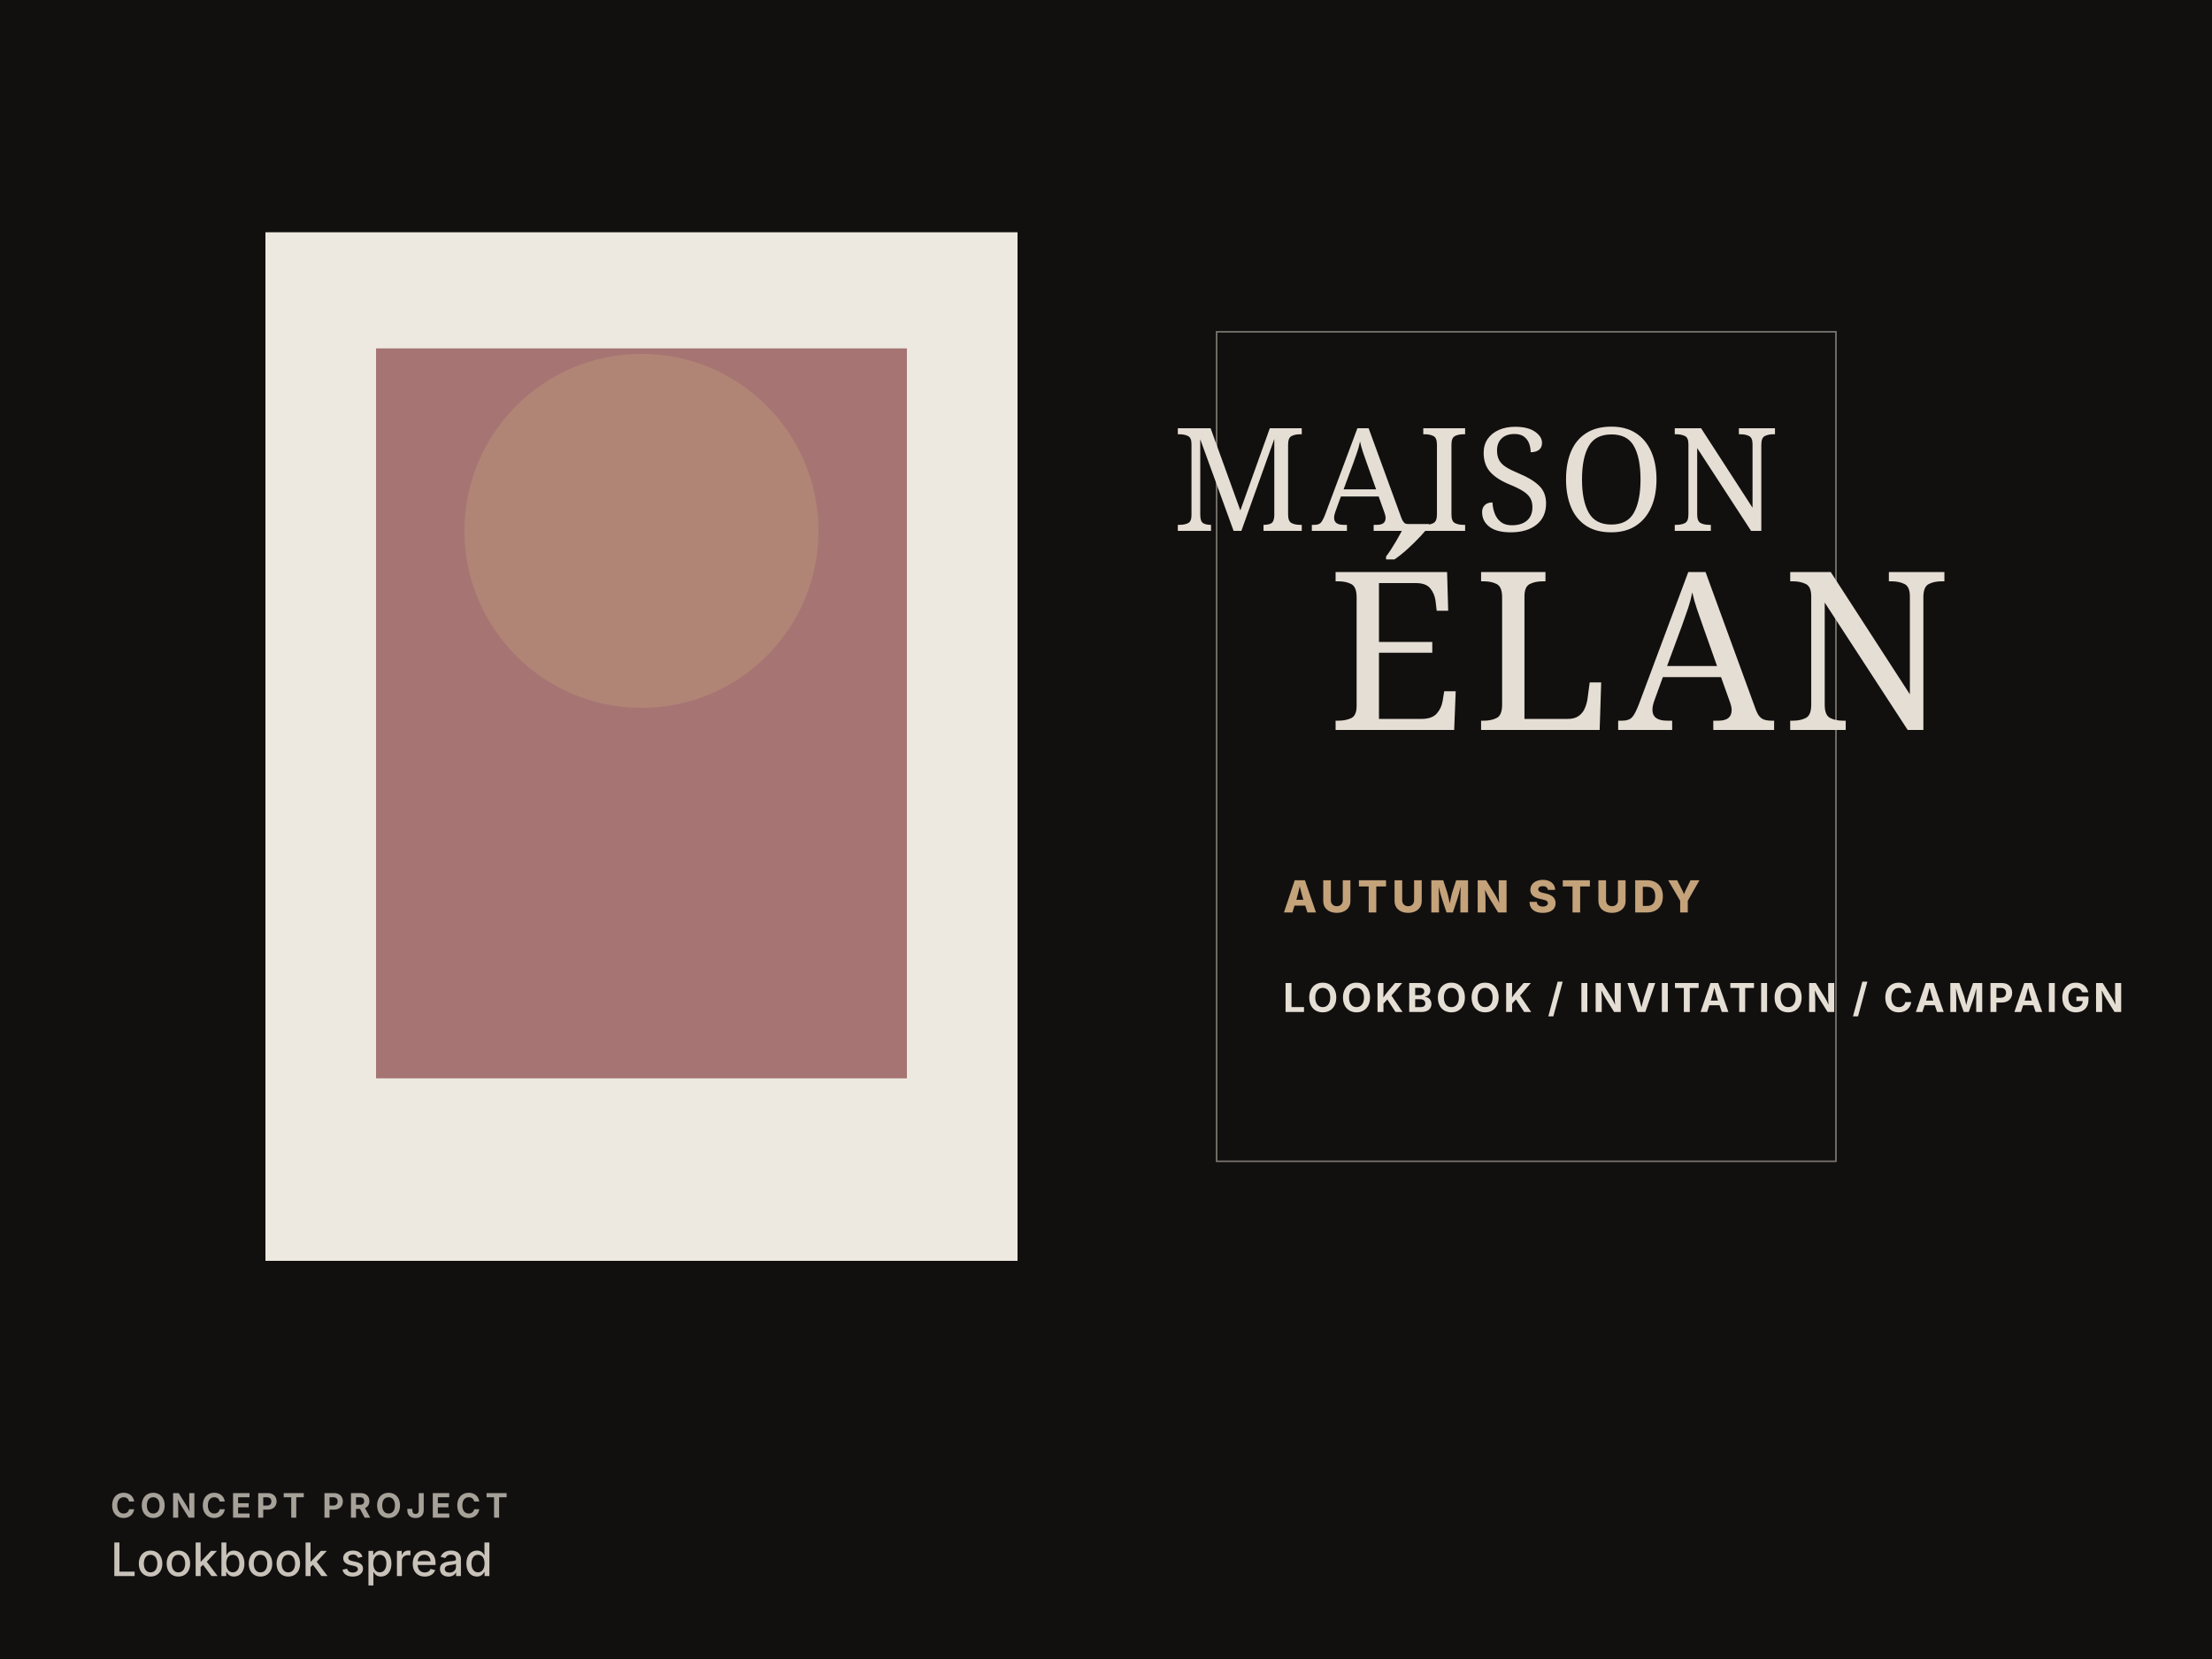
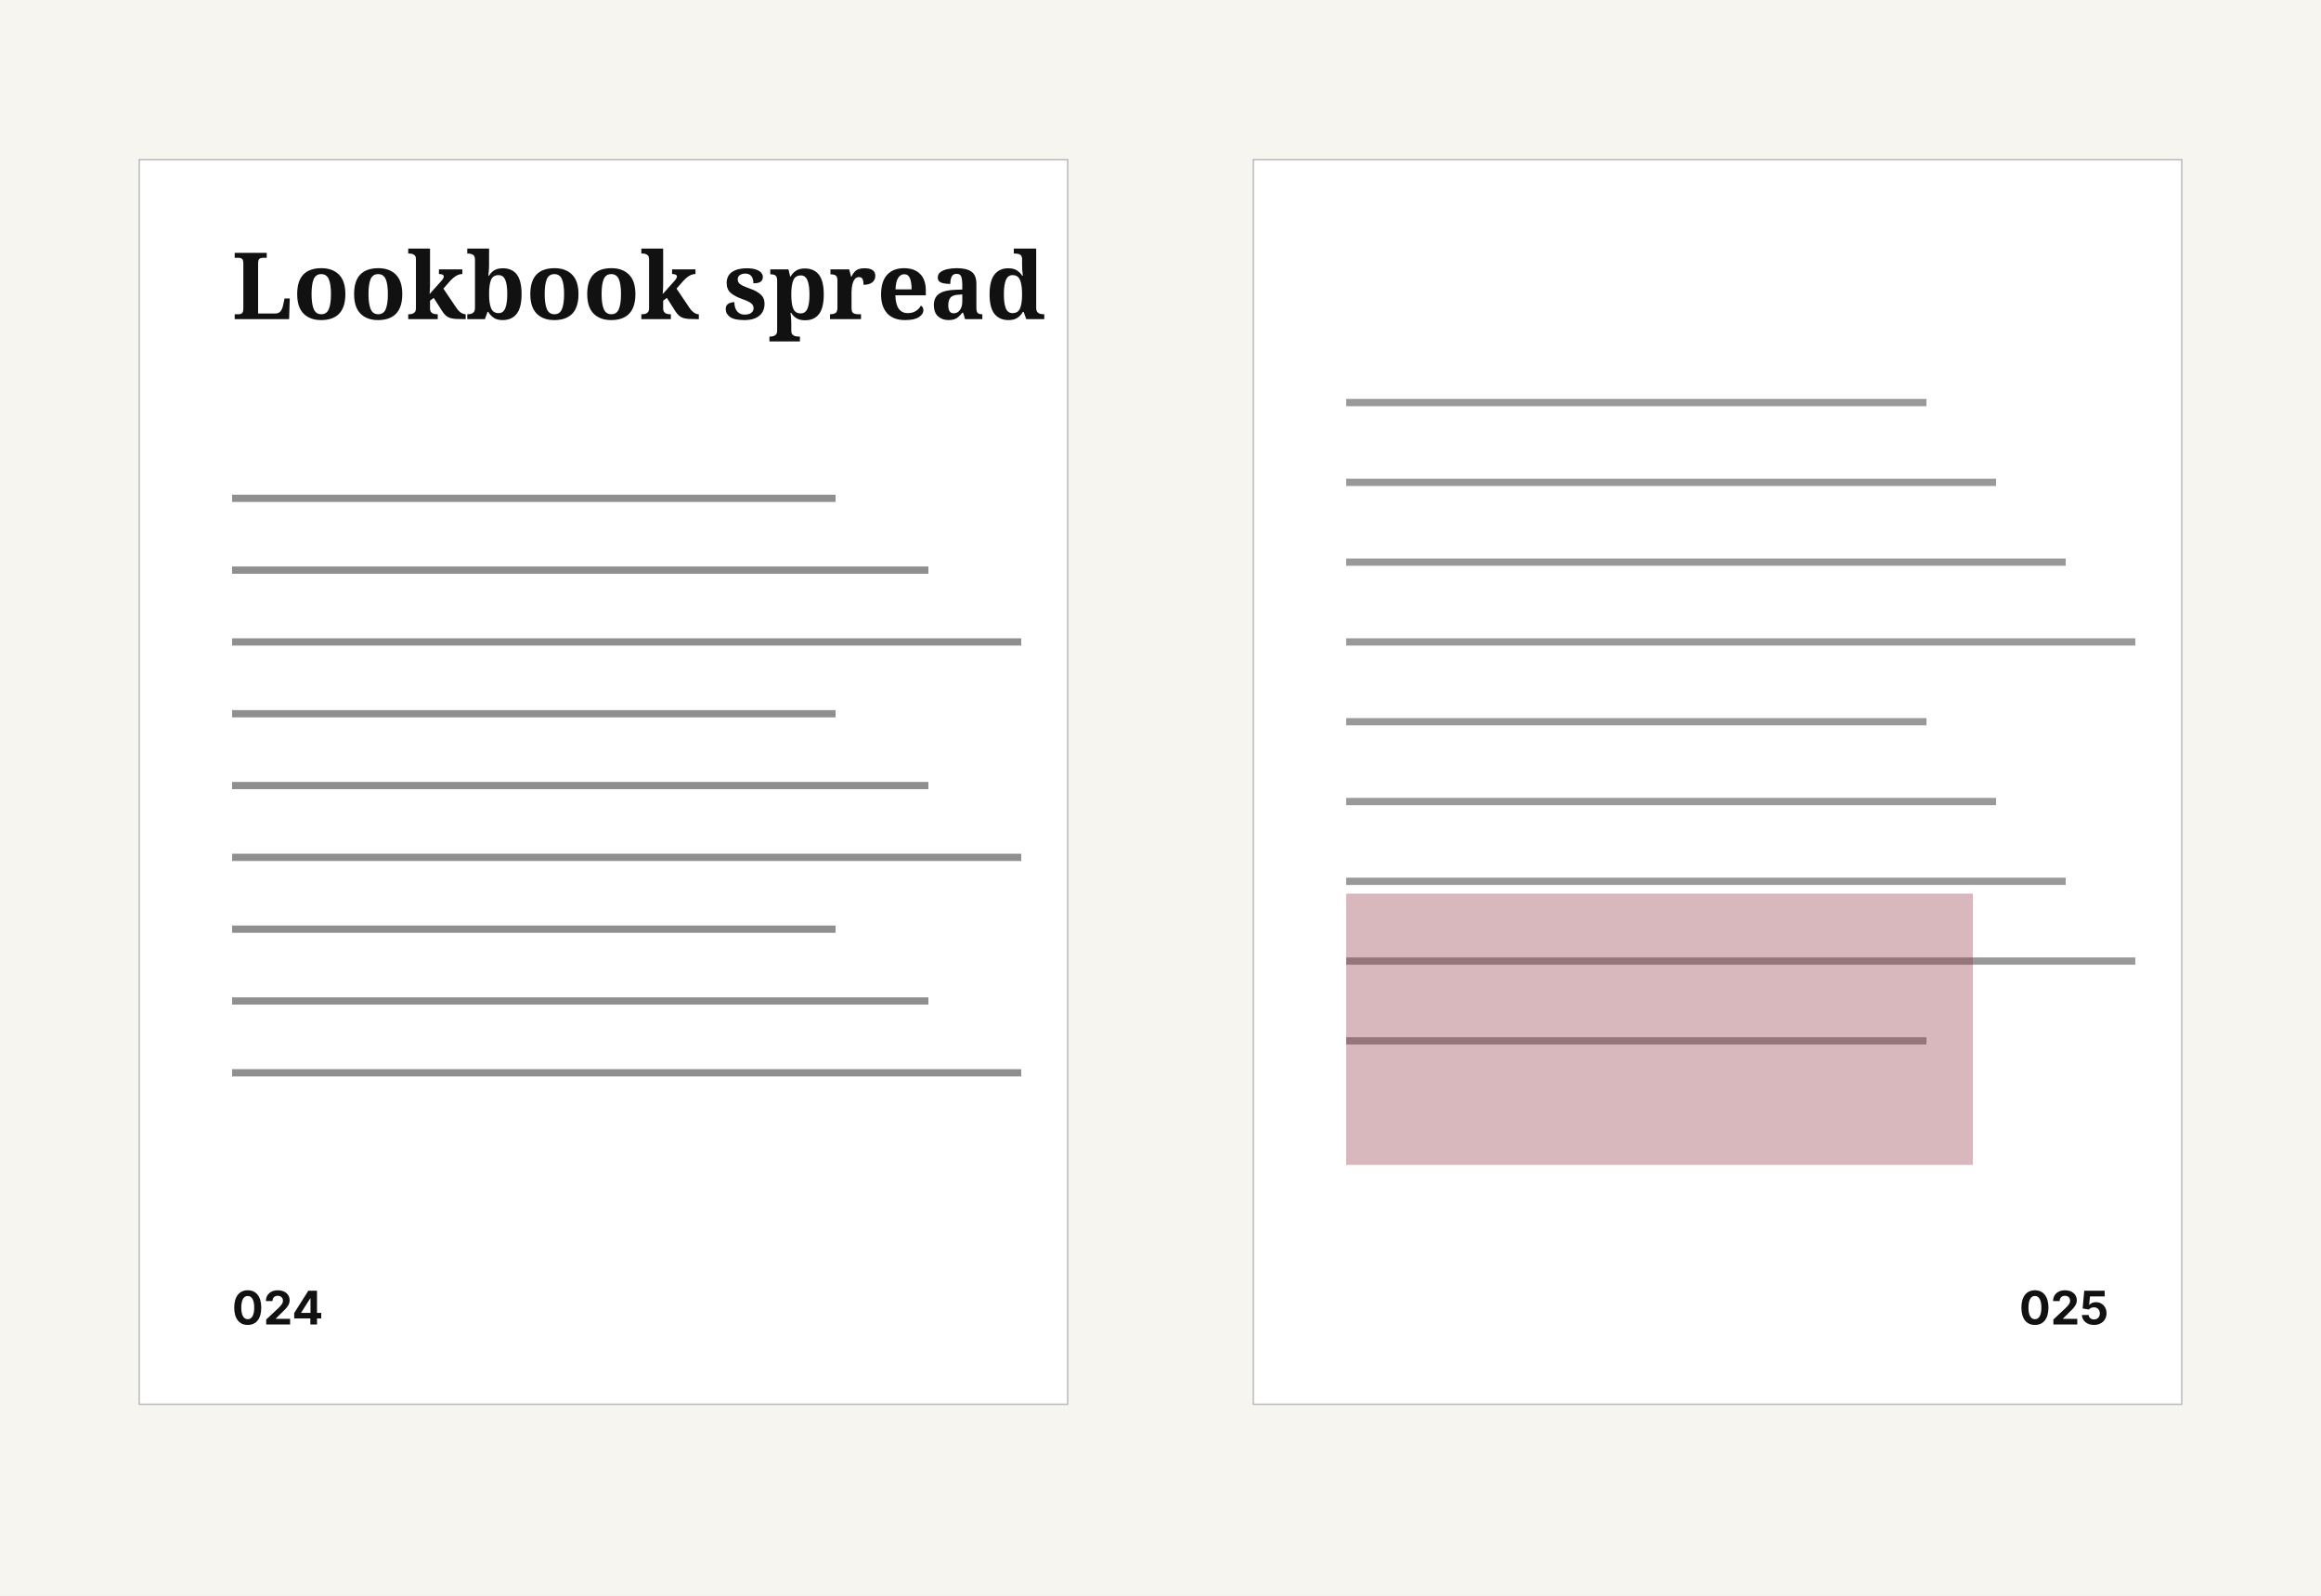
- <svg xmlns="http://www.w3.org/2000/svg" width="1440" height="1080" viewBox="0 0 1440 1080" role="img" aria-label="MAISON ÉLAN Lookbook spread">
-   <rect x="0" y="0" width="1440" height="1080" fill="#12100f" />
-   <rect x="172.8" y="151.2" width="489.6" height="669.6" fill="#f6f1e8" opacity="0.96" />
-   <rect x="244.8" y="226.8" width="345.6" height="475.2" fill="#8f4f4f" opacity="0.75" />
-   <circle cx="417.6" cy="345.6" r="115.2" fill="#c4a27a" opacity="0.35" />
-   <rect x="792" y="216" width="403.2" height="540" fill="none" stroke="#e5ded4" stroke-width="1" opacity="0.5" />
-   <text x="763.2" y="345.6" font-size="93.6" fill="#e5ded4" font-family="Cormorant Garamond, Georgia, serif" font-weight="500" letter-spacing="3">MAISON</text>
-   <text x="864" y="475.2" font-size="144" fill="#e5ded4" font-family="Cormorant Garamond, Georgia, serif" font-weight="500" letter-spacing="5">ÉLAN</text>
-   <text x="835.2" y="594" font-size="28.8" fill="#c4a27a" font-family="Inter, Arial, sans-serif" font-weight="800" letter-spacing="3">AUTUMN STUDY</text>
-   <text x="835.2" y="658.8" font-size="25.92" fill="#e5ded4" font-family="Inter, Arial, sans-serif" font-weight="700" letter-spacing="2">LOOKBOOK / INVITATION / CAMPAIGN</text>
-   <text x="72" y="988" font-size="22" fill="#e5ded4" font-family="Inter, Arial, sans-serif" font-weight="700" letter-spacing="3" opacity="0.7">CONCEPT PROJECT</text>
-   <text x="72" y="1026" font-size="30" fill="#e5ded4" font-family="Inter, Arial, sans-serif" font-weight="500" opacity="0.86">Lookbook spread</text>
+ <svg xmlns="http://www.w3.org/2000/svg" width="1600" height="1100" viewBox="0 0 1600 1100" role="img" aria-label="MAISON ÉLAN Lookbook spread">
+   <rect x="0" y="0" width="1600" height="1100" fill="#f7f5ef" />
+   <rect x="96" y="110" width="640" height="858" fill="#fff" stroke="#bbb" stroke-width="1" />
+   <rect x="864" y="110" width="640" height="858" fill="#fff" stroke="#bbb" stroke-width="1" />
+   <text x="160" y="220" font-size="64" fill="#111" font-family="Cormorant Garamond, Georgia, serif" font-weight="700">Lookbook spread</text>
+   <rect x="160" y="341" width="416" height="5" fill="#333" opacity="0.55" />
+   <rect x="928" y="275" width="400" height="5" fill="#333" opacity="0.5" />
+   <rect x="160" y="390.5" width="480" height="5" fill="#333" opacity="0.55" />
+   <rect x="928" y="330" width="448" height="5" fill="#333" opacity="0.5" />
+   <rect x="160" y="440" width="544" height="5" fill="#333" opacity="0.55" />
+   <rect x="928" y="385" width="496" height="5" fill="#333" opacity="0.5" />
+   <rect x="160" y="489.5" width="416" height="5" fill="#333" opacity="0.55" />
+   <rect x="928" y="440" width="544" height="5" fill="#333" opacity="0.5" />
+   <rect x="160" y="539" width="480" height="5" fill="#333" opacity="0.55" />
+   <rect x="928" y="495" width="400" height="5" fill="#333" opacity="0.5" />
+   <rect x="160" y="588.5" width="544" height="5" fill="#333" opacity="0.55" />
+   <rect x="928" y="550" width="448" height="5" fill="#333" opacity="0.5" />
+   <rect x="160" y="638" width="416" height="5" fill="#333" opacity="0.55" />
+   <rect x="928" y="605" width="496" height="5" fill="#333" opacity="0.5" />
+   <rect x="160" y="687.5" width="480" height="5" fill="#333" opacity="0.55" />
+   <rect x="928" y="660" width="544" height="5" fill="#333" opacity="0.5" />
+   <rect x="160" y="737" width="544" height="5" fill="#333" opacity="0.55" />
+   <rect x="928" y="715" width="400" height="5" fill="#333" opacity="0.5" />
+   <rect x="928" y="616" width="432" height="187" fill="#8e3341" opacity="0.35" />
+   <text x="160" y="913" font-size="32" fill="#111" font-family="Inter, Arial, sans-serif" font-weight="700">024</text>
+   <text x="1392" y="913" font-size="32" fill="#111" font-family="Inter, Arial, sans-serif" font-weight="700">025</text>
</svg>
